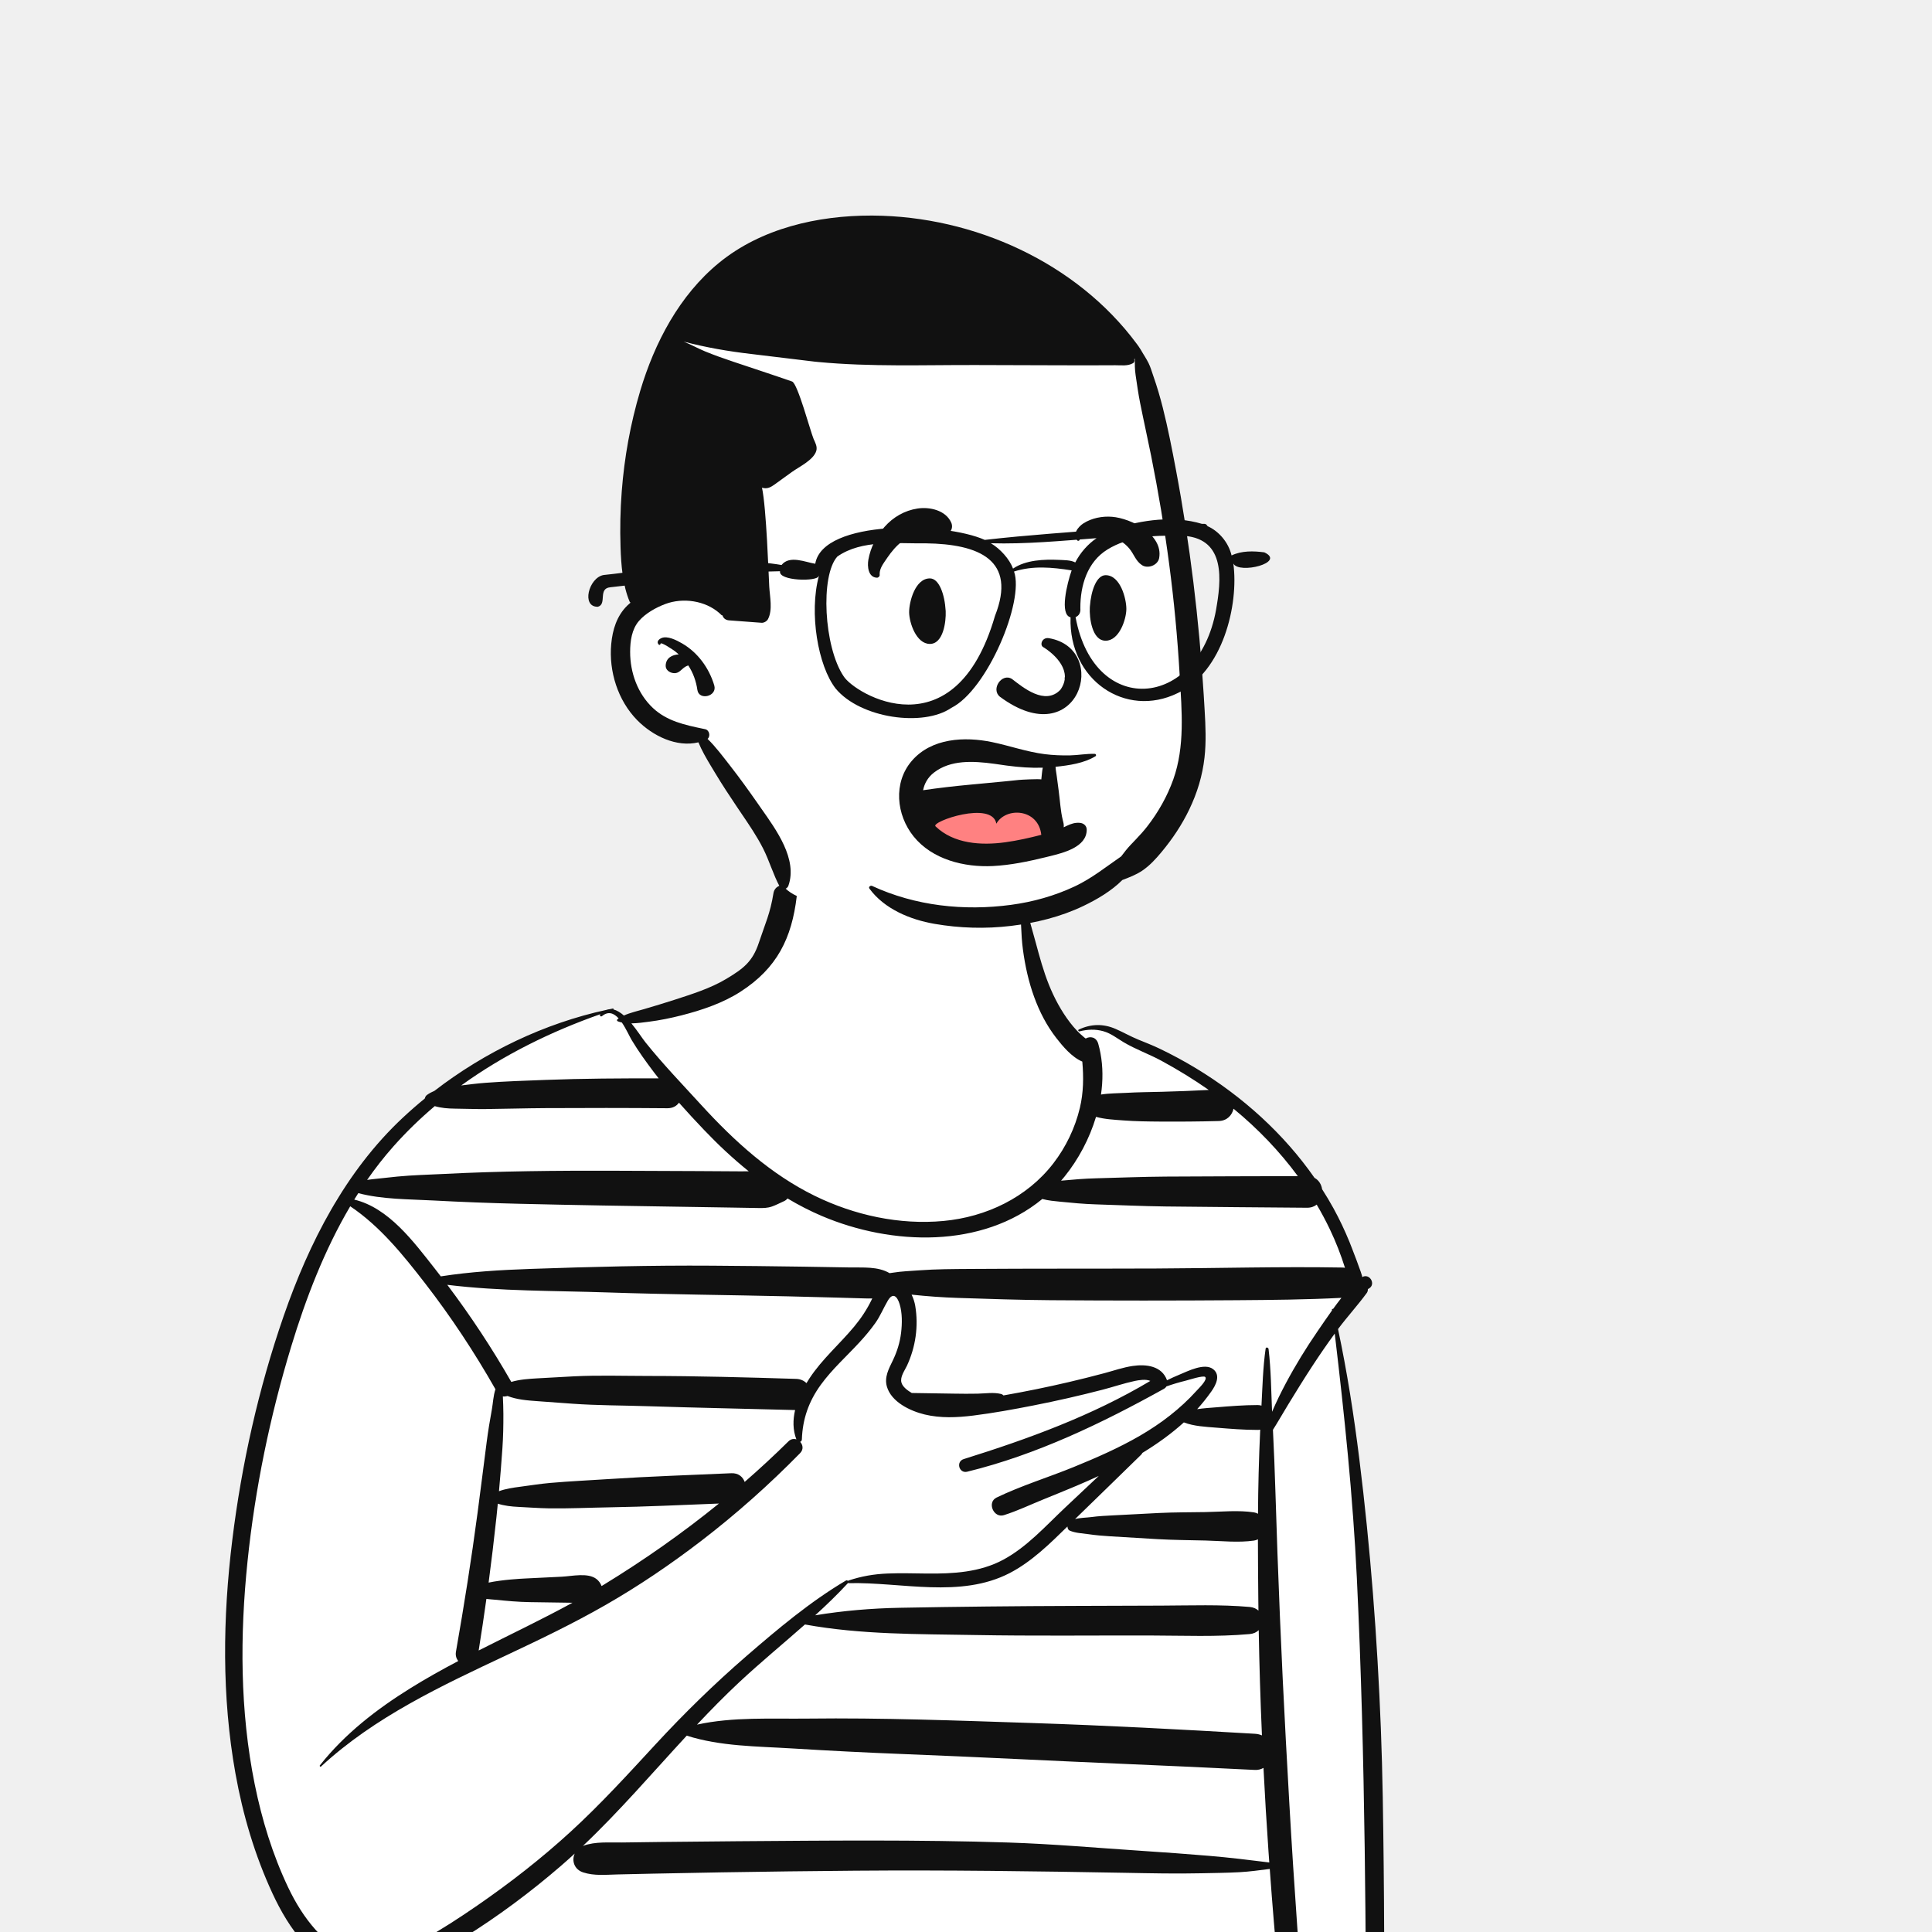
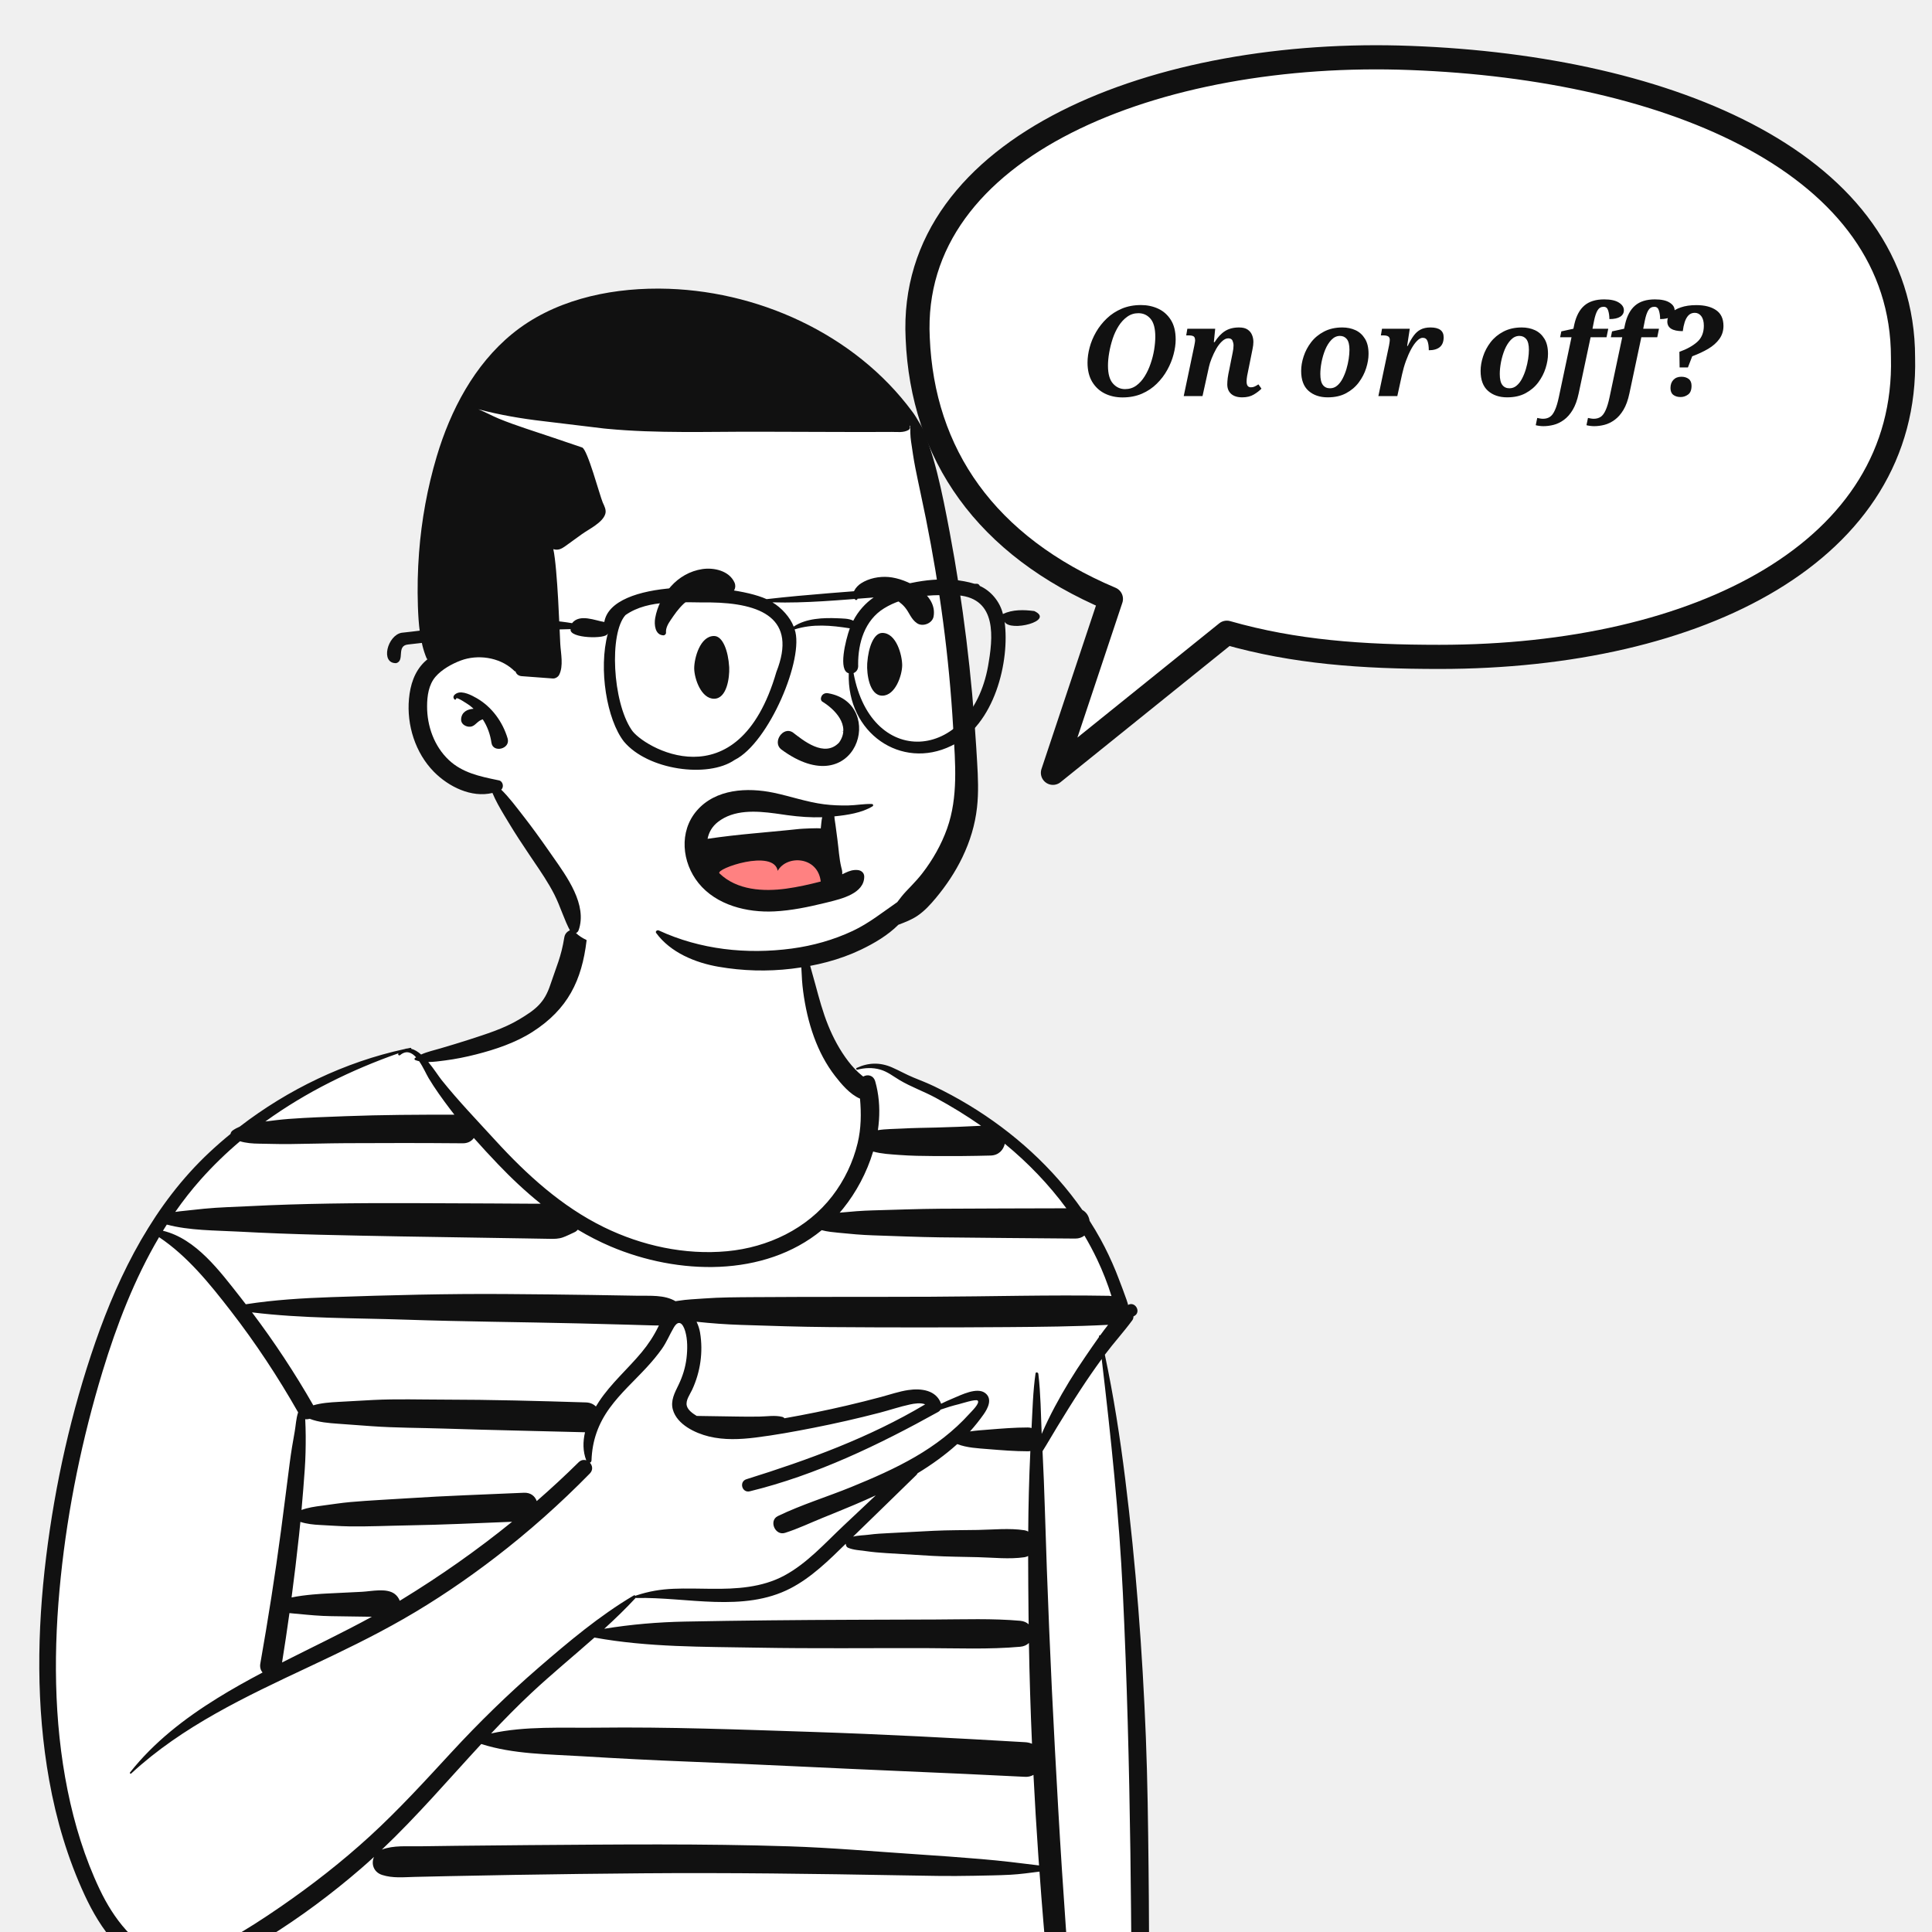
<svg xmlns="http://www.w3.org/2000/svg" viewBox="0 0 400 400">
-   <svg x="10" y="24" width="380" height="376" viewBox="184 210 940 1130" preserveAspectRatio="xMidYMax meet">
+   <svg x="-10" y="40" width="330" height="360" viewBox="184 210 940 1130" preserveAspectRatio="xMidYMax meet">
    <g transform="translate(147, 639)">
      <path d="M749.703 450.342C743.017 429.797 750.981 406.067 745.776 383.919C743.992 375.159 740.601 342.612 737.197 323.581C735.292 312.935 746.685 309.629 748.436 305.38C760.758 267.21 670.871 177.413 665.384 174.105C657.162 169.353 649.887 165.263 641.853 160.408C618.417 152.176 590.313 129.274 569.067 143.984C532.255 89.186 546.818 21.671 526.843 13.647C506.868 5.622 447.88 -10.596 414.156 10.114C393.942 25.07 395.432 50.817 386.209 72.05C380.795 82.045 378.136 96.524 371.833 103.043C350.42 125.192 323.718 129.011 293.865 132.771C291.592 133.057 289.2 126.873 286.99 127.637C236.634 145.041 178.04 150.119 121.012 247.574C112.958 261.511 91.231 283.872 98.496 299.978C50.628 411.288 3.528 661.824 134.873 724.304C139.071 726.989 167.553 712.589 172.194 712.722C179.93 712.945 165.107 731.728 172.194 728.381C224.223 732.329 510.51 722.145 620.248 732.329C695.711 731.764 743.508 744.995 760.933 731.764C753.967 714.931 754.29 696.899 756.492 679.102C772.529 667.168 752.704 583.066 754.382 558.439C769.394 540.443 757.441 472.95 749.703 450.342Z" fill="#ffffff" />
      <path d="M290.922 132.607L290.439 132.917C290.359 132.97 290.281 133.024 290.205 133.081C289.691 133.467 289.772 134.165 290.378 134.399C291.184 134.714 292.031 134.952 292.903 135.14C295.551 138.981 297.62 143.729 299.065 146.135C303.216 153.049 338.849 196.52 344.175 202.106C352.828 211.182 395.441 245.309 396.019 244.628C402.873 248.723 409.975 252.397 417.352 255.532C461.008 274.083 517.003 275.766 554.52 244.95C557.316 245.715 583.84 207.524 587.941 193.844C589.94 194.398 592.417 179.737 591.034 179.961C592.24 171.672 577.713 141.899 576.334 140.475C576.542 140.41 576.749 140.347 576.957 140.288C577.078 140.549 577.355 140.747 577.679 140.663C580.45 139.94 583.258 139.559 586.064 139.616C588.198 139.659 603.433 146.6 604.025 146.884C604.387 147.059 604.752 147.234 605.119 147.411C727 206 745.785 301.216 750 301C748.226 303.248 700.067 371.338 697.478 377.356C696.94 364.344 705.839 711.222 706.461 718.466C706.716 721.453 706.735 728.505 707.156 731.344C704.098 731.511 596.917 724.195 397.616 725.393C333.974 725.776 176.673 732.7 176.673 732.7L176.621 732.267C176.171 728.019 176.563 719.782 176.5 715.549C182.541 712.06 188.47 708.352 194.33 704.708C207.673 696.409 290 621 350.505 553.53C386.374 513.532 431.12 486.614 433.542 483.997C433.589 483.944 433.612 483.884 433.647 483.829C433.773 483.922 433.929 484.011 434.129 483.983C462 480 503.582 488.57 534.196 472.723C547.863 465.648 594.238 417.484 607.906 404.174C608.315 403.775 608.611 403.353 608.818 402.923C617.932 397.37 653.448 369.218 655.961 365.741L656.709 364.694C659.486 360.763 663.66 356.62 658.821 352.844C653.723 348.865 643.951 353.644 638.572 355.935L637.823 356.249C635.206 357.323 632.639 358.492 630.112 359.735C626.921 350.795 619.14 350.61 610.755 351.844C604.777 352.725 598.974 354.77 593.148 356.327C585.751 358.303 578.323 360.163 570.868 361.909C557.443 365.051 541.926 370.798 528.345 373.178C527.986 372.76 527.488 372.432 526.823 372.266C522.173 371.104 517.042 371.994 512.272 372.082C508.186 372.157 504.098 372.165 500.011 372.107L497.559 372.065C488.798 371.886 477.046 367.812 468.287 367.661L467.764 367.339L467.246 367.011C464.986 365.552 462.535 363.601 461.867 361.145C461.784 360.838 470.74 340.227 470.869 323.549C470.942 314.276 467.759 305.6 467 301C465.147 289.77 461 297 455 308C449 319 441 329 435 337C427.266 347.312 419.681 350.427 415.738 356.404C415.07 357.417 414.413 358.462 413.772 359.534C412.23 357.996 399.229 388.623 401.502 394.522C399.919 393.997 336 476 197 535C197.886 529.483 222 384 216 360C210 336 130.65 247.299 122.399 245.33C123.225 243.984 91 266 149 209C207 152 245.649 142.347 274.523 131.757C276.139 131.254 277.748 130.747 279.348 130.233C278.944 130.948 279.861 131.738 280.565 131.157C284.557 127.856 288.022 129.405 290.922 132.607Z" fill="#ffffff" />
      <path d="M725.779 327.152C718.58 337.622 711.966 348.401 705.987 359.613C702.904 365.396 700.028 371.294 697.439 377.312C696.901 364.3 696.783 351.134 695.262 338.25C695.153 337.32 693.602 336.868 693.439 338.002C691.759 349.685 691.482 361.67 690.847 373.478C690.116 373.254 689.308 373.125 688.418 373.125C679.778 373.125 671.268 373.833 662.659 374.531C658.801 374.843 654.765 375.082 650.83 375.697C653.997 372.199 656.947 368.504 659.67 364.65C662.447 360.719 665.621 354.576 660.782 350.8C655.437 346.629 644.955 352.084 639.784 354.205C637.167 355.279 634.6 356.448 632.073 357.691C628.882 348.751 619.101 347.566 610.716 348.8C604.738 349.681 598.935 351.726 593.109 353.283C585.712 355.259 578.284 357.119 570.829 358.865C557.404 362.007 543.887 364.754 530.306 367.134C529.947 366.717 529.449 366.388 528.784 366.222C524.134 365.06 519.003 365.95 514.233 366.038C509.329 366.129 504.424 366.122 499.52 366.021C490.759 365.842 482.007 365.769 473.248 365.617C470.758 364.108 467.601 361.942 466.828 359.101C465.863 355.556 468.877 351.629 470.276 348.611C475.649 337.023 477.528 324.055 475.42 311.435C475.044 309.185 474.27 306.725 473.152 304.42C482.749 305.447 492.221 306.144 501.87 306.459C521.137 307.086 540.403 307.743 559.679 307.886C598.22 308.173 636.762 308.175 675.303 307.893C697.095 307.734 718.837 307.534 740.602 306.421C738.828 308.669 737.103 310.966 735.419 313.298C735.071 313.194 734.616 313.381 734.669 313.813C734.686 313.964 734.704 314.114 734.722 314.264C731.649 318.556 728.691 322.916 725.779 327.152ZM682.924 725.619C673.967 725.334 665.012 725.048 656.056 724.763C638.476 724.204 620.896 723.644 603.317 723.085C568.49 721.976 533.664 720.907 498.832 719.946C464.084 718.988 429.319 717.974 394.561 719.058C359.724 720.145 324.976 722.956 290.204 725.213C270.873 726.466 251.528 727.552 232.161 728.072C213.716 728.566 195.108 727.818 176.692 729.134C176.073 724.581 176.528 720.041 176.461 715.506C182.502 712.017 188.431 708.308 194.291 704.664C215.655 691.376 235.849 676.343 254.897 659.91C257.825 657.384 260.696 654.804 263.538 652.197C261.56 656.519 263.143 662.091 268.812 663.921C275.725 666.151 282.803 665.359 289.983 665.19C297.274 665.019 304.565 664.856 311.857 664.702C326.108 664.4 340.36 664.129 354.612 663.89C382.454 663.424 410.297 663.079 438.141 662.853C494.161 662.401 550.142 663.164 606.153 664.174C621.903 664.459 637.637 664.812 653.387 664.455C661.267 664.277 669.179 664.22 677.05 663.796C683.356 663.455 689.7 662.563 696.005 661.761C696.8 672.742 697.631 683.72 698.557 694.691C699.17 701.935 699.8 709.179 700.422 716.423C700.677 719.41 700.696 722.461 701.117 725.3C695.064 725.632 689.048 725.813 682.924 725.619ZM689.083 415.542C688.863 423.947 688.746 432.358 688.686 440.77C687.959 440.353 687.14 440.049 686.217 439.909C676.422 438.414 665.941 439.548 656.031 439.715C646.452 439.875 636.84 439.821 627.27 440.273C617.681 440.726 608.096 441.267 598.509 441.763C594.011 441.998 589.562 442.199 585.099 442.808C582.041 443.225 578.13 443.195 574.863 444.065C588.568 430.792 602.199 417.441 615.867 404.131C616.276 403.731 616.572 403.309 616.779 402.879C625.893 397.326 634.641 391.076 642.563 383.919C648.846 386.341 655.998 386.647 662.659 387.187C671.27 387.886 679.775 388.593 688.418 388.593C689.002 388.593 689.549 388.536 690.064 388.435C689.641 397.466 689.32 406.497 689.083 415.542ZM333.236 578.828C354.159 585.51 376.828 585.435 398.595 586.773C421.8 588.2 444.97 589.386 468.202 590.291C514.601 592.093 560.97 594.543 607.362 596.492C633.861 597.605 660.354 598.832 686.842 600.166C688.721 600.26 690.513 599.778 692.094 598.896C692.983 616.339 694.025 633.775 695.238 651.2C695.389 653.379 695.557 655.556 695.712 657.736C683.245 656.172 670.873 654.675 658.313 653.615C644.209 652.423 630.112 651.419 615.988 650.482C588.465 648.658 560.898 646.214 533.325 645.324C477.117 643.507 420.785 644.125 364.556 644.525C348.646 644.638 332.737 644.792 316.828 644.984C308.874 645.081 300.92 645.187 292.966 645.302C284.972 645.42 276.381 644.588 268.812 647.378C268.74 647.404 268.679 647.443 268.608 647.47C291.443 625.834 311.9 601.923 333.236 578.828ZM406.788 509.657C441.755 516.023 477.27 515.587 512.714 516.217C548.981 516.863 585.297 516.435 621.57 516.51C642.175 516.553 662.957 517.458 683.488 515.625C685.914 515.408 687.794 514.488 689.135 513.183C689.509 535.019 690.194 556.847 691.139 578.665C689.807 578.099 688.353 577.755 686.842 577.666C640.492 574.939 594.139 572.465 547.732 570.954C501.362 569.443 454.935 567.651 408.54 568.212C385.899 568.486 361.957 567.038 339.627 571.972C348.113 562.955 356.781 554.105 365.848 545.631C379.067 533.278 393.173 521.707 406.788 509.657ZM433.503 483.953C433.55 483.9 433.573 483.841 433.608 483.786C433.734 483.879 433.888 483.943 434.09 483.939C466.822 483.201 503.543 493.527 534.157 477.679C547.824 470.605 559.142 459.424 570.129 448.677C570.135 448.756 570.142 448.836 570.148 448.916C570.22 449.788 570.589 450.838 571.473 451.224C575.084 452.808 579.313 452.912 583.19 453.476C587.649 454.126 592.028 454.506 596.526 454.776C606.443 455.371 616.359 456.001 626.279 456.562C636.177 457.122 646.12 457.168 656.031 457.415C665.969 457.662 676.38 458.865 686.217 457.447C687.12 457.317 687.923 457.033 688.636 456.64C688.651 469.365 688.767 482.089 688.886 494.806C688.906 496.879 688.946 498.951 688.97 501.022C687.642 499.806 685.817 498.955 683.488 498.75C665.247 497.144 646.865 497.858 628.56 497.92C610.585 497.979 592.608 498.039 574.632 498.099C538.335 498.22 502.067 498.574 465.776 499.265C448.128 499.601 430.557 501.086 413.167 503.941C420.208 497.527 427.053 490.924 433.503 483.953ZM149.099 715.318C142.398 717.367 135.746 716.478 129.032 717.882C128.619 717.968 128.238 718.128 127.889 718.339C107.783 709.749 94.381 692.511 85.209 673.195C75.541 652.834 68.877 631.068 64.413 609.004C55.209 563.517 55.193 516.353 59.957 470.335C64.638 425.125 73.906 380.16 87.132 336.681C96.213 306.827 107.786 276.666 123.855 249.445C142.41 261.877 156.8 279.777 170.356 297.273C186.555 318.182 201.153 340.308 214.22 363.298C212.869 367.236 212.659 372.176 212.011 375.696C210.762 382.484 209.634 389.357 208.747 396.203C206.852 410.836 205.034 425.477 203.097 440.104C199.266 469.028 194.692 497.873 189.639 526.607C189.23 528.937 189.884 530.905 191.087 532.382C181.065 537.664 171.174 543.181 161.537 549.161C140.35 562.308 120.549 577.623 105.003 597.265C104.599 597.775 105.232 598.457 105.732 597.995C139.07 567.191 180.488 547.851 221.153 528.738C241.934 518.97 262.613 509.045 282.551 497.625C303.401 485.685 323.285 472.191 342.343 457.567C364.105 440.869 384.59 422.613 403.793 403.027C406.055 400.718 405.507 397.828 403.805 396.002C404.38 395.824 404.844 395.324 404.874 394.49C405.335 381.699 409.176 370.802 416.696 360.45C423.672 350.845 432.563 342.93 440.583 334.24C444.147 330.378 447.553 326.355 450.594 322.063C453.725 317.646 455.632 312.77 458.357 308.155C461.54 302.762 464.248 305.517 465.723 310.399C467.396 315.933 467.292 322.412 466.62 328.101C465.909 334.121 464.076 339.99 461.436 345.431C458.956 350.542 456.097 355.741 457.766 361.599C460.509 371.226 472.269 376.801 481.178 378.969C491.098 381.383 501.475 380.914 511.52 379.662C524.1 378.093 536.62 375.797 549.055 373.355C563.456 370.528 577.772 367.265 591.976 363.578C598.653 361.845 605.283 359.566 612.025 358.131C614.429 357.62 618.878 356.852 621.703 358.105C585.388 379.753 545.797 394.175 505.586 406.742C500.59 408.302 502.639 415.847 507.752 414.597C550.951 404.035 591.593 384.432 630.272 362.962C630.864 362.632 631.366 362.123 631.735 361.521C635.626 360.152 639.582 358.963 643.616 357.982C645.419 357.544 654.693 354.484 655.852 355.66C657.495 357.325 651.81 362.732 650.39 364.304C640.282 375.501 628.259 384.64 615.245 392.195C602.044 399.857 587.998 405.966 573.886 411.731C558.078 418.189 541.369 423.265 526.003 430.688C519.899 433.637 524.182 443.654 530.613 441.623C538.901 439.004 546.954 435.155 555.008 431.885C561.85 429.109 568.693 426.334 575.496 423.463C580.239 421.461 584.95 419.392 589.615 417.23C582.627 423.806 575.638 430.382 568.651 436.961C556.551 448.353 545.054 461.33 530.262 469.32C515.648 477.214 498.976 478.132 482.709 477.962C474.542 477.876 466.411 477.617 458.244 477.946C449.649 478.292 442.016 479.613 433.871 482.318C433.721 482.368 433.612 482.458 433.52 482.56C433.235 482.213 432.752 482.039 432.253 482.334C410.12 495.42 389.945 512.396 370.542 529.174C350.544 546.467 331.727 564.856 313.798 584.281C296.637 602.872 279.613 621.535 260.939 638.641C242.706 655.343 223.221 670.509 202.875 684.545C191.789 692.193 180.429 699.558 168.675 706.142C162.394 709.66 156.015 713.204 149.099 715.318ZM150.96 211.92C158.886 203.017 167.417 194.765 176.444 187.131C180.427 188.31 184.608 188.64 188.821 188.683C195.25 188.747 201.693 189.015 208.122 188.949C220.501 188.822 232.875 188.431 245.257 188.364C270.574 188.226 295.899 188.219 321.216 188.439C324.533 188.468 326.926 187.05 328.403 184.99C333.528 190.8 338.81 196.476 344.136 202.062C352.789 211.138 362.014 219.797 371.834 227.688C369.922 227.701 368.011 227.718 366.11 227.705C357.353 227.646 348.595 227.591 339.839 227.544C322.266 227.447 304.693 227.375 287.12 227.328C252.184 227.236 217.139 227.527 182.248 229.316C172.564 229.812 162.804 230.013 153.154 230.957C147.92 231.469 142.692 232.066 137.463 232.623C136.393 232.737 135.367 232.88 134.36 233.041C139.481 225.683 144.997 218.617 150.96 211.92ZM290.883 132.563C290.647 132.723 290.392 132.866 290.166 133.037C289.652 133.423 289.733 134.121 290.339 134.355C291.145 134.67 291.992 134.908 292.864 135.096C295.512 138.937 297.581 143.685 299.026 146.091C303.177 153.005 307.95 159.591 312.806 166.021C313.782 167.312 314.777 168.589 315.776 169.863C292.261 169.807 268.758 169.927 245.257 170.816C232.884 171.285 220.469 171.678 208.122 172.606C203.045 172.988 197.971 173.629 192.91 174.263C219.25 155.223 248.872 140.684 279.559 129.89C279.517 129.937 279.474 129.972 279.432 130.019C278.756 130.769 279.765 131.741 280.526 131.113C284.518 127.812 287.983 129.361 290.883 132.563ZM409.699 356.36C409.031 357.373 408.374 358.418 407.733 359.49C406.191 357.952 404.037 356.924 401.262 356.838C370.457 355.877 339.667 355.037 308.845 355.016C293.645 355.006 278.307 354.494 263.126 355.246C255.503 355.624 247.883 356.074 240.264 356.506C234.937 356.808 229.278 357.184 224.076 358.726C212.087 337.756 198.778 317.595 184.244 298.318C217.22 302.363 250.761 301.932 283.924 303.055C321.497 304.328 359.091 304.602 396.677 305.492C406.987 305.736 417.297 306.004 427.605 306.292C432.925 306.441 438.246 306.595 443.567 306.756C445.23 306.806 446.951 306.852 448.674 306.807C448.544 307.076 448.412 307.345 448.283 307.611C445.382 313.603 441.734 319.118 437.483 324.236C428.445 335.118 417.528 344.492 409.699 356.36ZM369.286 420.955C368.145 417.783 365.365 415.343 360.936 415.545C335.696 416.691 310.409 417.486 285.198 419.147C272.917 419.957 260.586 420.502 248.325 421.576C242.001 422.131 235.688 423.162 229.391 423.982C225.074 424.545 220.554 425.198 216.413 426.732C217.216 417.867 217.924 408.995 218.539 400.11C219.032 392.972 219.182 385.769 219.144 378.613C219.125 374.991 219.002 371.348 218.827 367.727C219.199 367.802 219.572 367.839 219.938 367.794C220.584 367.714 221.187 367.638 221.747 367.488C227.55 369.759 234.118 370.26 240.264 370.699C247.554 371.218 254.842 371.771 262.132 372.291C277.643 373.398 293.3 373.326 308.845 373.833C339.446 374.83 370.053 375.41 400.66 376.229C399.24 382.322 399.19 388.579 401.463 394.478C399.88 393.953 398.057 394.197 396.501 395.734C387.685 404.443 378.606 412.843 369.286 420.955ZM280.252 485.74C279.629 484.017 278.453 482.434 277.061 481.361C271.709 477.237 261.939 479.611 255.515 479.925C247.91 480.298 240.304 480.67 232.699 481.042C230.391 481.154 218.611 481.755 209.959 483.599C211.747 470.098 213.369 456.575 214.819 443.027C215.123 440.183 215.405 437.338 215.684 434.493C219.76 435.804 224.19 436.285 228.394 436.485C234.694 436.785 241.023 437.293 247.329 437.392C259.928 437.59 272.597 436.968 285.198 436.758C307.89 436.381 330.585 435.298 353.267 434.403C330.494 452.888 306.431 469.754 281.331 485.096C280.973 485.315 280.61 485.523 280.252 485.74ZM208.58 493.752C210.497 494.007 212.398 494.09 213.852 494.238C221.152 494.974 228.338 495.642 235.675 495.749C242.95 495.855 250.224 495.961 257.499 496.068C259.046 496.089 260.593 496.113 262.14 496.135C242.984 506.599 223.24 515.971 203.775 525.839C205.49 515.159 207.091 504.463 208.58 493.752ZM417.313 255.488C460.969 274.039 516.964 275.722 554.481 244.906C558.209 245.926 562.332 246.265 565.624 246.595C573.02 247.338 580.348 248.021 587.78 248.254C602.265 248.706 616.763 249.383 631.254 249.562C660.569 249.924 689.886 250.093 719.202 250.354C721.697 250.377 723.693 249.617 725.207 248.396C728.176 253.429 730.938 258.589 733.459 263.88C737.136 271.597 740.252 279.572 742.811 287.726C742.263 287.631 741.693 287.565 741.083 287.554C702.556 286.888 664 287.996 625.466 288.157C586.923 288.318 548.385 288.153 509.843 288.427C499.177 288.504 488.59 288.506 477.951 289.297C472.414 289.709 466.811 289.889 461.327 290.783C460.714 290.882 460.09 290.97 459.461 291.058C452.112 286.763 442.989 287.66 434.589 287.502C424.944 287.32 415.3 287.158 405.656 287.015C386.7 286.734 367.742 286.529 348.784 286.399C311.159 286.141 273.626 287.102 236.025 288.413C217.317 289.064 198.68 290.171 180.213 293.05C178.973 291.445 177.745 289.832 176.489 288.24C163.404 271.656 147.892 250.425 126.36 245.286C127.186 243.94 128.024 242.602 128.875 241.273C143.793 245.207 160.25 245.008 175.492 245.832C193.061 246.781 210.593 247.437 228.183 247.869C263.148 248.728 298.106 249.267 333.078 249.798C342.784 249.946 352.49 250.101 362.196 250.263C367.431 250.35 372.667 250.451 377.903 250.531C380.828 250.576 383.443 250.568 386.23 249.597C388.811 248.698 391.327 247.349 393.823 246.232C394.694 245.842 395.402 245.265 395.98 244.584C402.834 248.679 409.936 252.353 417.313 255.488ZM587.902 193.8C593.393 195.324 599.06 195.577 604.865 196.015C612.485 196.592 620.087 196.689 627.727 196.738C639.908 196.816 652.092 196.732 664.269 196.396C669.5 196.252 672.556 192.751 673.463 188.741C673.589 188.843 673.719 188.943 673.845 189.047C688.666 201.258 702.095 215.224 713.475 230.683C686.069 230.769 658.66 230.787 631.254 230.971C616.765 231.069 602.265 231.664 587.78 232.037C580.674 232.219 573.672 232.808 566.596 233.48C566.456 233.494 566.308 233.506 566.165 233.519C566.915 232.654 567.659 231.777 568.386 230.875C576.844 220.394 583.801 207.48 587.902 193.8ZM766.089 743.991C768.507 737.338 767.568 730.203 767.431 723.207C767.291 716.029 767.214 708.855 767.19 701.676C767.143 687.643 767.048 673.611 766.893 659.578C766.579 631.19 766.251 602.78 765.134 574.41C762.926 518.324 758.673 462.375 751.731 406.666C748.357 379.582 744.169 352.56 738.486 325.859C738.566 325.752 738.644 325.642 738.724 325.534C744.383 317.972 750.819 310.982 756.379 303.369C756.872 302.693 757.078 301.827 757.073 300.952C757.276 300.853 757.48 300.749 757.687 300.631C762.299 298.005 758.134 290.846 753.523 293.507C754.055 293.201 746.397 273.547 745.586 271.568C742.671 264.46 739.393 257.51 735.697 250.774C733.467 246.711 731.08 242.733 728.58 238.828C728.143 235.912 726.568 233.209 723.862 231.763C719.114 224.961 713.985 218.423 708.518 212.194C686.137 186.694 658.182 166.109 627.641 151.446C623.228 149.328 618.684 147.562 614.156 145.713C609.336 143.742 604.866 141.166 600.116 139.097C592.387 135.732 584.756 135.925 577.164 139.488C576.515 139.793 576.98 140.791 577.64 140.619C582.528 139.345 587.535 139.131 592.435 140.515C597.236 141.871 600.886 144.867 605.08 147.367C612.55 151.822 620.901 154.726 628.558 158.884C638.683 164.386 648.578 170.427 658.043 177.059C648.236 177.578 638.422 177.953 628.605 178.213C621.314 178.407 614.026 178.44 606.745 178.864C601.563 179.165 596.174 179.08 590.995 179.917C592.244 171.332 592.246 162.67 590.685 154.307C590.685 154.304 590.684 154.301 590.684 154.298C590.307 152.283 589.85 150.283 589.288 148.306C588.091 144.099 584.256 143.468 581.472 145.06C581.196 144.857 580.918 144.657 580.651 144.44C577.316 141.732 574.314 138.492 571.703 135.087C566.28 128.012 561.897 119.822 558.578 111.567C555.216 103.207 552.834 94.46 550.501 85.769C549.331 81.412 548.065 77.078 546.873 72.724C545.837 68.939 545.083 64.758 543.18 61.309C542.823 60.663 541.749 60.785 541.578 61.519C540.57 65.839 541.103 70.766 541.288 75.171C541.492 80.06 541.773 84.904 542.424 89.756C543.773 99.824 545.949 109.721 549.436 119.281C552.779 128.449 557.191 137.004 563.183 144.728C567.164 149.859 572.818 156.651 579.367 159.418C580.223 169.05 580.125 178.692 577.85 188.228C574.874 200.71 569.175 212.575 561.345 222.74C544.927 244.054 519.527 256.097 493.028 258.579C465.612 261.146 437.556 255.015 412.921 242.957C385.52 229.545 362.789 208.853 342.372 186.519C330.602 173.645 318.398 160.978 307.49 147.357C305.557 144.943 302.463 140.042 298.793 135.627C302.528 135.593 306.361 135.034 309.667 134.61C316.507 133.732 323.192 132.373 329.876 130.673C342.373 127.495 355.551 123.073 366.471 116.078C389.578 101.275 398.598 82.498 401.679 56.629C402.653 48.451 388.512 46.465 387.195 54.668C385.172 67.278 382.111 73.414 378.086 85.527C374.215 97.17 368.608 101.507 357.891 107.925C347.83 113.951 336.396 117.451 325.312 121.068C319.17 123.072 312.955 124.9 306.761 126.742C302.818 127.915 298.137 128.938 294.137 130.749C292.05 128.918 289.873 127.537 287.681 127.014C287.842 126.743 287.633 126.322 287.229 126.402C286.585 126.531 285.943 126.673 285.299 126.806C284.652 126.852 284.008 126.98 283.365 127.212C244.759 135.572 207.685 153.375 176.247 177.627C174.662 178.288 173.129 179.099 171.67 180.124C170.919 180.651 170.421 181.488 170.278 182.355C165.552 186.213 160.966 190.217 156.535 194.361C120.849 227.738 98.238 272.138 82.409 317.806C66.816 362.797 56.261 409.976 50.457 457.213C44.54 505.363 43.858 554.513 52.44 602.391C57.048 628.099 64.508 653.363 75.519 677.075C85.407 698.371 101.502 722.631 126.782 725.224C126.863 725.305 126.939 725.39 127.03 725.466C136.949 733.634 151.717 727.993 162.087 723.113C163.731 722.339 165.362 721.525 166.986 720.691C166.128 723.994 165.741 727.452 165.562 730.693C165.189 737.424 174.68 737.806 176.477 732.22C191.862 734.925 207.749 734.963 223.31 734.877C240.697 734.781 258.078 734.179 275.445 733.361C309.903 731.736 344.32 729.252 378.801 728.123C448.619 725.837 518.628 730.722 588.39 733.182C607.96 733.873 627.53 734.562 647.1 735.253C667.095 735.958 687.07 736.093 706.904 738.797C714.197 739.791 716.991 732.644 714.934 728.191C715.447 725.2 714.936 721.921 714.655 718.398C714.131 711.815 713.636 705.23 713.172 698.642C712.266 685.798 711.391 672.949 710.561 660.099C708.879 634.06 707.432 608.002 706.024 581.947C703.225 530.142 701.082 478.298 699.506 426.442C699.121 413.802 698.619 401.158 697.985 388.527C698.74 387.33 699.493 386.131 700.221 384.918C702.645 380.875 705.022 376.806 707.477 372.781C712.402 364.713 717.357 356.698 722.535 348.789C727.007 341.959 731.62 335.234 736.44 328.648C742.424 379.181 747.743 429.765 750.185 480.622C752.874 536.636 754.301 592.736 755.077 648.807C755.294 664.472 755.44 680.138 755.607 695.803C755.694 703.961 755.781 712.113 755.714 720.271C755.649 728.072 754.47 736.607 757.238 743.991C758.852 748.297 764.496 748.373 766.089 743.991Z" fill="#111111" />
    </g>
    <g transform="translate(0 30)">
      <g transform="translate(342, 190)">
        <g transform="translate(40 -10)">
          <path d="M242.041 75.26C298.821 75.26 357.551 119.272 378.365 147.357C402.431 179.832 421.416 335.729 412.51 388.628C403.604 441.527 359.365 499.184 282.566 499.184C205.768 499.184 159.03 489.724 157.156 475.984C155.282 462.245 106.502 385.765 106.502 385.765C106.502 385.765 56.612 371.733 56.417 338.214C56.222 304.695 83.152 292.5 83.152 292.5C83.152 292.5 73.55 160.221 97.732 125.782C121.914 91.343 185.26 75.26 242.041 75.26Z" fill="#ffffff" />
          <path d="M213.132 62.001L214.144 62.005C276.969 62.411 340.864 91.32 378.241 141.82L379.365 143.357C379.426 143.437 380.545 145.102 380.809 145.576C382.358 148.356 384.183 150.958 385.583 153.785C386.765 156.185 387.551 158.866 388.42 161.422L388.683 162.185C390.914 168.565 392.793 175.005 394.454 181.555C397.673 194.305 400.183 207.255 402.624 220.175C411.345 266.439 417.047 313.365 419.92 360.351L420.487 369.798C421.067 379.597 421.505 389.438 420.404 399.205C419.133 410.575 415.864 421.245 410.914 431.545C406.353 441.045 400.473 449.845 393.744 457.935C390.144 462.265 386.324 466.475 381.624 469.644C377.883 472.165 373.513 473.825 369.303 475.425C362.454 482.265 353.664 487.435 345.074 491.565C330.914 498.355 315.564 502.105 300.034 503.985C284.154 505.894 268.114 505.435 252.364 502.705C237.314 500.105 221.183 493.455 211.914 480.785C211.114 479.695 212.603 478.665 213.583 479.115C240.484 491.565 270.713 494.815 300.034 490.885C313.713 489.055 327.173 485.275 339.664 479.405C350.204 474.455 359.093 467.255 368.553 460.735C370.394 458.285 372.253 455.875 374.374 453.635L377.683 450.165C380.156 447.559 382.585 444.917 384.793 442.065C391.614 433.275 397.263 423.305 400.994 412.815C408.25 392.396 406.288 370.23 405.005 348.95L404.894 347.075C403.574 324.315 401.423 301.635 398.444 279.035C395.463 256.405 391.673 233.865 387.194 211.485C384.984 200.455 382.503 189.495 380.314 178.465C379.183 172.775 378.394 167.005 377.534 161.255C377.013 157.755 377.023 154.385 377.013 150.965C376.914 151.125 376.793 151.275 376.673 151.425C377.034 152.275 376.784 153.365 375.904 153.865C372.574 155.765 368.734 155.125 364.984 155.135C361.003 155.155 357.023 155.165 353.043 155.175C348.898 155.19 344.753 155.19 340.608 155.184L328.173 155.155L278.433 155.005C245.859 154.907 212.732 156.203 180.262 153.132L177.783 152.887C175.232 152.593 146.437 149.072 138.651 148.163L138.414 148.135C124.183 146.495 110.154 144.065 96.324 140.425C100.843 142.235 105.194 144.675 109.673 146.525C115.454 148.905 121.383 150.985 127.314 152.975C139.484 157.065 151.673 161.035 163.793 165.255C167.268 166.463 175.164 196.231 177.155 200.94L177.213 201.075C178.223 203.345 179.614 205.835 178.843 208.415C177.144 214.115 168.133 218.335 163.664 221.555L159.069 224.871L153.059 229.219C150.594 230.985 148.318 232.336 145.093 231.325C145.083 231.315 145.074 231.315 145.064 231.315C147.824 244.125 149.164 285.555 149.574 292.825C149.933 299.155 151.793 307.265 148.833 313.035C148.133 314.405 146.314 315.485 144.763 315.375C138.003 314.865 131.244 314.365 124.484 313.865C122.673 313.725 121.023 312.695 120.523 310.855L120.503 310.755C120.284 310.815 120.034 310.775 119.824 310.555C119.454 310.185 119.074 309.825 118.683 309.475C109.784 301.535 95.864 299.575 84.883 303.705C79.124 305.865 72.574 309.505 68.513 314.225C64.003 319.465 63.034 326.785 63.023 333.475C63.003 346.375 67.664 359.435 77.173 368.385C85.911 376.601 97.186 378.992 108.529 381.343L109.744 381.595C112.333 382.135 113.154 385.995 111.204 387.615C116.394 392.695 120.874 398.755 125.244 404.345C131.047 411.761 136.596 419.471 141.995 427.198L144.601 430.935C153.888 444.189 167.331 462.445 161.484 479.015C160.704 481.245 157.444 482.045 156.173 479.705C152.003 472.005 149.673 463.525 145.713 455.735C141.824 448.095 136.984 441.015 132.183 433.935L129.414 429.832C124.804 422.98 120.237 416.053 116.003 408.995L113.055 404.108C110.286 399.493 107.544 394.724 105.503 389.765C91.853 393.055 77.013 385.735 67.423 375.985C55.364 363.705 49.694 345.615 51.253 328.605C52.074 319.705 54.704 311.095 61.223 304.695C61.883 304.055 62.574 303.445 63.284 302.835C63.034 302.705 62.824 302.505 62.723 302.265C58.353 291.885 57.423 279.515 57.053 268.335C56.664 256.775 56.914 245.185 57.793 233.645C59.404 212.485 63.223 191.435 69.284 171.095C78.253 141.035 93.664 111.605 118.284 91.435C144.538 69.922 179.712 61.945 213.132 62.001ZM82.445 324.925C86.152 323.242 91.936 326.24 95.237 328.149L95.454 328.275C105.204 333.945 112.145 343.605 115.354 354.305C117.414 361.205 105.844 363.955 104.864 357.195C104.065 351.685 102.224 346.525 99.195 341.915C98.474 342.155 97.773 342.465 97.144 342.865C94.734 344.425 93.334 347.105 89.984 346.705C87.504 346.415 84.963 344.695 85.133 341.855C85.404 337.165 89.183 335.295 93.234 335.055C92.656 334.538 92.073 334.026 91.476 333.532L90.822 333.007C90.081 332.471 82.156 327.006 81.928 328.412L81.924 328.495C81.933 329.055 81.183 329.375 80.803 328.955C79.273 327.315 80.695 325.725 82.445 324.925Z" fill="#111111" />
        </g>
      </g>
      <g transform="translate(531, 366)">
        <g transform="translate(0 0)">
          <path d="M93.832 224.758C101.834 208.758 175.223 215.949 175.223 215.949L181.422 266.807C181.422 266.807 146.012 278.19 124.933 275.805C103.854 273.42 85.83 240.758 93.832 224.758Z" fill="white" />
          <path d="M99.003 251.471C96.468 246.047 148.934 231.256 165.178 241.364C181.422 251.471 176.343 265.256 176.343 265.256C176.343 265.256 108.02 280.84 99.003 251.471Z" fill="#FF8181" />
          <path d="M89.281 215.29C101.527 201.06 122.152 200.069 139.237 203.627C150.201 205.911 160.876 209.715 172.012 211.125C177.213 211.784 182.47 211.981 187.709 211.884C192.855 211.789 198.009 210.752 203.137 210.945C203.925 210.974 204.223 212.009 203.54 212.43C196.505 216.751 187.028 218.137 178.718 218.982C178.744 219.597 178.781 220.197 178.866 220.706C179.093 222.063 179.3 223.411 179.467 224.777C179.844 227.858 180.266 230.929 180.687 234.004C181.517 240.055 181.778 246.298 183.237 252.245L183.492 253.234C183.83 254.484 183.907 255.611 183.794 256.627L184.132 256.474L185.2 255.957L185.9 255.626C188.454 254.442 190.89 253.58 193.893 253.868C196.179 254.086 198.098 255.645 198.112 258.086C198.169 269.041 183.405 272.564 174.96 274.661L172.483 275.271C161.734 277.893 150.759 280.191 139.703 280.741C121.961 281.622 102.024 276.728 90.418 262.337C79.589 248.91 77.604 228.858 89.281 215.29ZM169.852 261.318C167.99 244.824 147.722 243.917 141.891 254.377C139.304 239.798 101.028 253.117 104.021 256.015C115.365 267.001 132.58 267.99 147.379 265.958C154.916 264.923 162.459 263.238 169.852 261.318ZM147.358 218.088L142.262 217.355L140.255 217.078C127.623 215.387 113.416 214.513 103.03 222.612C99.238 225.568 97.104 229.424 96.307 233.566C106.135 232.109 115.998 230.998 125.891 230.073L128.59 229.825C134.78 229.267 140.967 228.679 147.151 228.062L151.546 227.617L155.939 227.161C157.485 226.999 167.904 226.466 169.863 226.824C170.072 225.064 170.345 221.255 170.787 219.542C163.385 219.793 156.015 219.243 148.656 218.265L147.358 218.088ZM170.814 144.367C178.366 148.957 189.872 159.66 181.748 171.04C172.186 181.073 158.419 169.569 151.634 164.366C145.344 160.334 138.276 170.705 144.112 175.413C193.136 211.708 213.031 145.567 174.634 138.97C170.406 138.243 168.836 142.947 170.814 144.367ZM184.328 163.704L184.691 163.507L184.814 163.432C185.026 163.295 184.891 163.31 184.408 163.477L184.046 163.607V163.863C184.139 163.806 184.238 163.763 184.328 163.704ZM87.618 122.924L87.616 122.699C87.63 116.322 91.344 101.762 100.524 101.762C106.259 101.762 109.741 111.671 110.344 121.886L110.365 122.302C110.631 128.653 108.888 142.534 100.524 142.534C92.072 142.534 87.704 129.387 87.618 122.924ZM222.773 120.924L222.774 120.699C222.76 114.322 219.046 99.762 209.866 99.762C204.274 99.762 200.825 109.182 200.097 119.12L200.046 119.886C199.684 126.022 201.314 140.534 209.866 140.534C218.318 140.534 222.686 127.387 222.773 120.924ZM92.855 58.285C100.347 57.146 110.268 59.31 113.761 66.928C115.317 70.322 113.474 74.075 109.551 74.263C100.07 74.717 91.567 72.607 83.245 78.772C79.664 81.425 76.653 85.1 74.126 88.764L73.17 90.159L72.378 91.308C70.662 93.831 69.038 96.571 69.291 99.615C69.366 100.516 68.445 101.371 67.57 101.335C62.116 101.111 61.529 94.273 62.246 90.166C63.58 82.544 67.269 75.389 72.382 69.626C77.752 63.574 84.841 59.504 92.855 58.285ZM196.044 67.535C201.21 64.214 207.818 62.938 213.87 63.427C225.803 64.388 245.822 74.532 243.187 89.107C242.374 93.602 236.122 95.974 232.438 93.48C228.477 90.799 227.513 86.632 224.565 83.128C222.213 80.329 219.232 78.304 216.04 76.579C212.894 74.878 209.254 73.847 205.684 73.471L205.089 73.414C202.94 73.231 192.088 73.28 193.681 77.331C193.993 78.124 192.813 78.752 192.271 78.152C188.944 74.472 192.712 69.677 196.044 67.535Z" fill="#111111" />
        </g>
      </g>
      <g transform="translate(419, 421)">
        <g transform="translate(0 0)">
          <path d="M391.09 63.282C381.556 127.771 315.002 134.903 303.177 70.881C305.075 70.05 306.44 68.414 306.155 65.238C306.088 51.286 310.419 36.54 323.005 28.781C336.011 20.775 351.232 19.981 366.283 20.183C395.005 19.499 394.401 43.506 391.09 63.282ZM292.758 35.235C283.744 34.855 272.34 35.173 264.265 40.665C262.045 34.687 256.277 28.304 250.449 24.891C272.111 25.525 294.409 23.393 316.233 21.738C311.009 25.299 306.149 30.649 302.99 36.834C300.059 35.271 295.861 35.417 292.758 35.235ZM253.026 70.119C228.031 156.155 165.64 118.655 158.838 107.629C146.569 89.383 144.261 45.029 154.948 33.17C170.246 22.446 191.903 25.206 209.975 24.943C243.176 25.391 266.756 35.323 253.026 70.119ZM420.603 30.548C413.812 29.66 406.555 29.481 400.241 32.471C398.297 24.208 392.194 17.3 385.303 14.26C384.469 13.214 384.594 12.652 381.745 12.809C364.25 7.551 344.673 10.333 327.861 15.725C301.309 17.961 273.452 19.724 246.677 22.805C221.595 11.541 145.902 9.89 141.198 37.653C135.281 36.768 125.204 32.111 120.232 38.428C83.761 32.245 46.076 40.838 9.447 44.665C0.227 46.363 -4.522 64.661 5.944 64.411C11.828 62.814 5.763 53.017 13.686 52.28C49.027 48.42 83.595 42.944 119.298 42.303C118.056 48.468 142.912 48.869 143.279 45.269C143.332 45.296 143.388 45.314 143.442 45.338C137.3 68.228 142.844 101.17 153.944 115.364C169.496 133.95 208.541 139.282 225.854 127.324C248.187 116.287 271.42 60.885 264.894 42.479C276.738 38.725 288.447 39.852 300.739 41.764C297.925 49.713 293.067 69.281 300.056 70.978C298.773 109.828 334.13 134.069 366.724 118.132C394.935 104.889 404.801 62.971 401.349 37.528C404.861 44.314 434.349 36.926 420.603 30.548Z" fill="#111111" />
        </g>
      </g>
    </g>
  </svg>
+   <path d="M190 70 C188 30 240 10 292 12 C346 14 394 34 394 74 C395 114 352 136 298 136 C282 136 268 135 254 131 L218 160 L230 124 C204 113 191 94 190 70 Z" fill="#fff" stroke="#111" stroke-width="5" stroke-linejoin="round" />
+   <text x="290" y="82" text-anchor="middle" font-family="Georgia, serif" font-style="italic" font-weight="bold" font-size="26" fill="#111">On or off?</text>
</svg>
